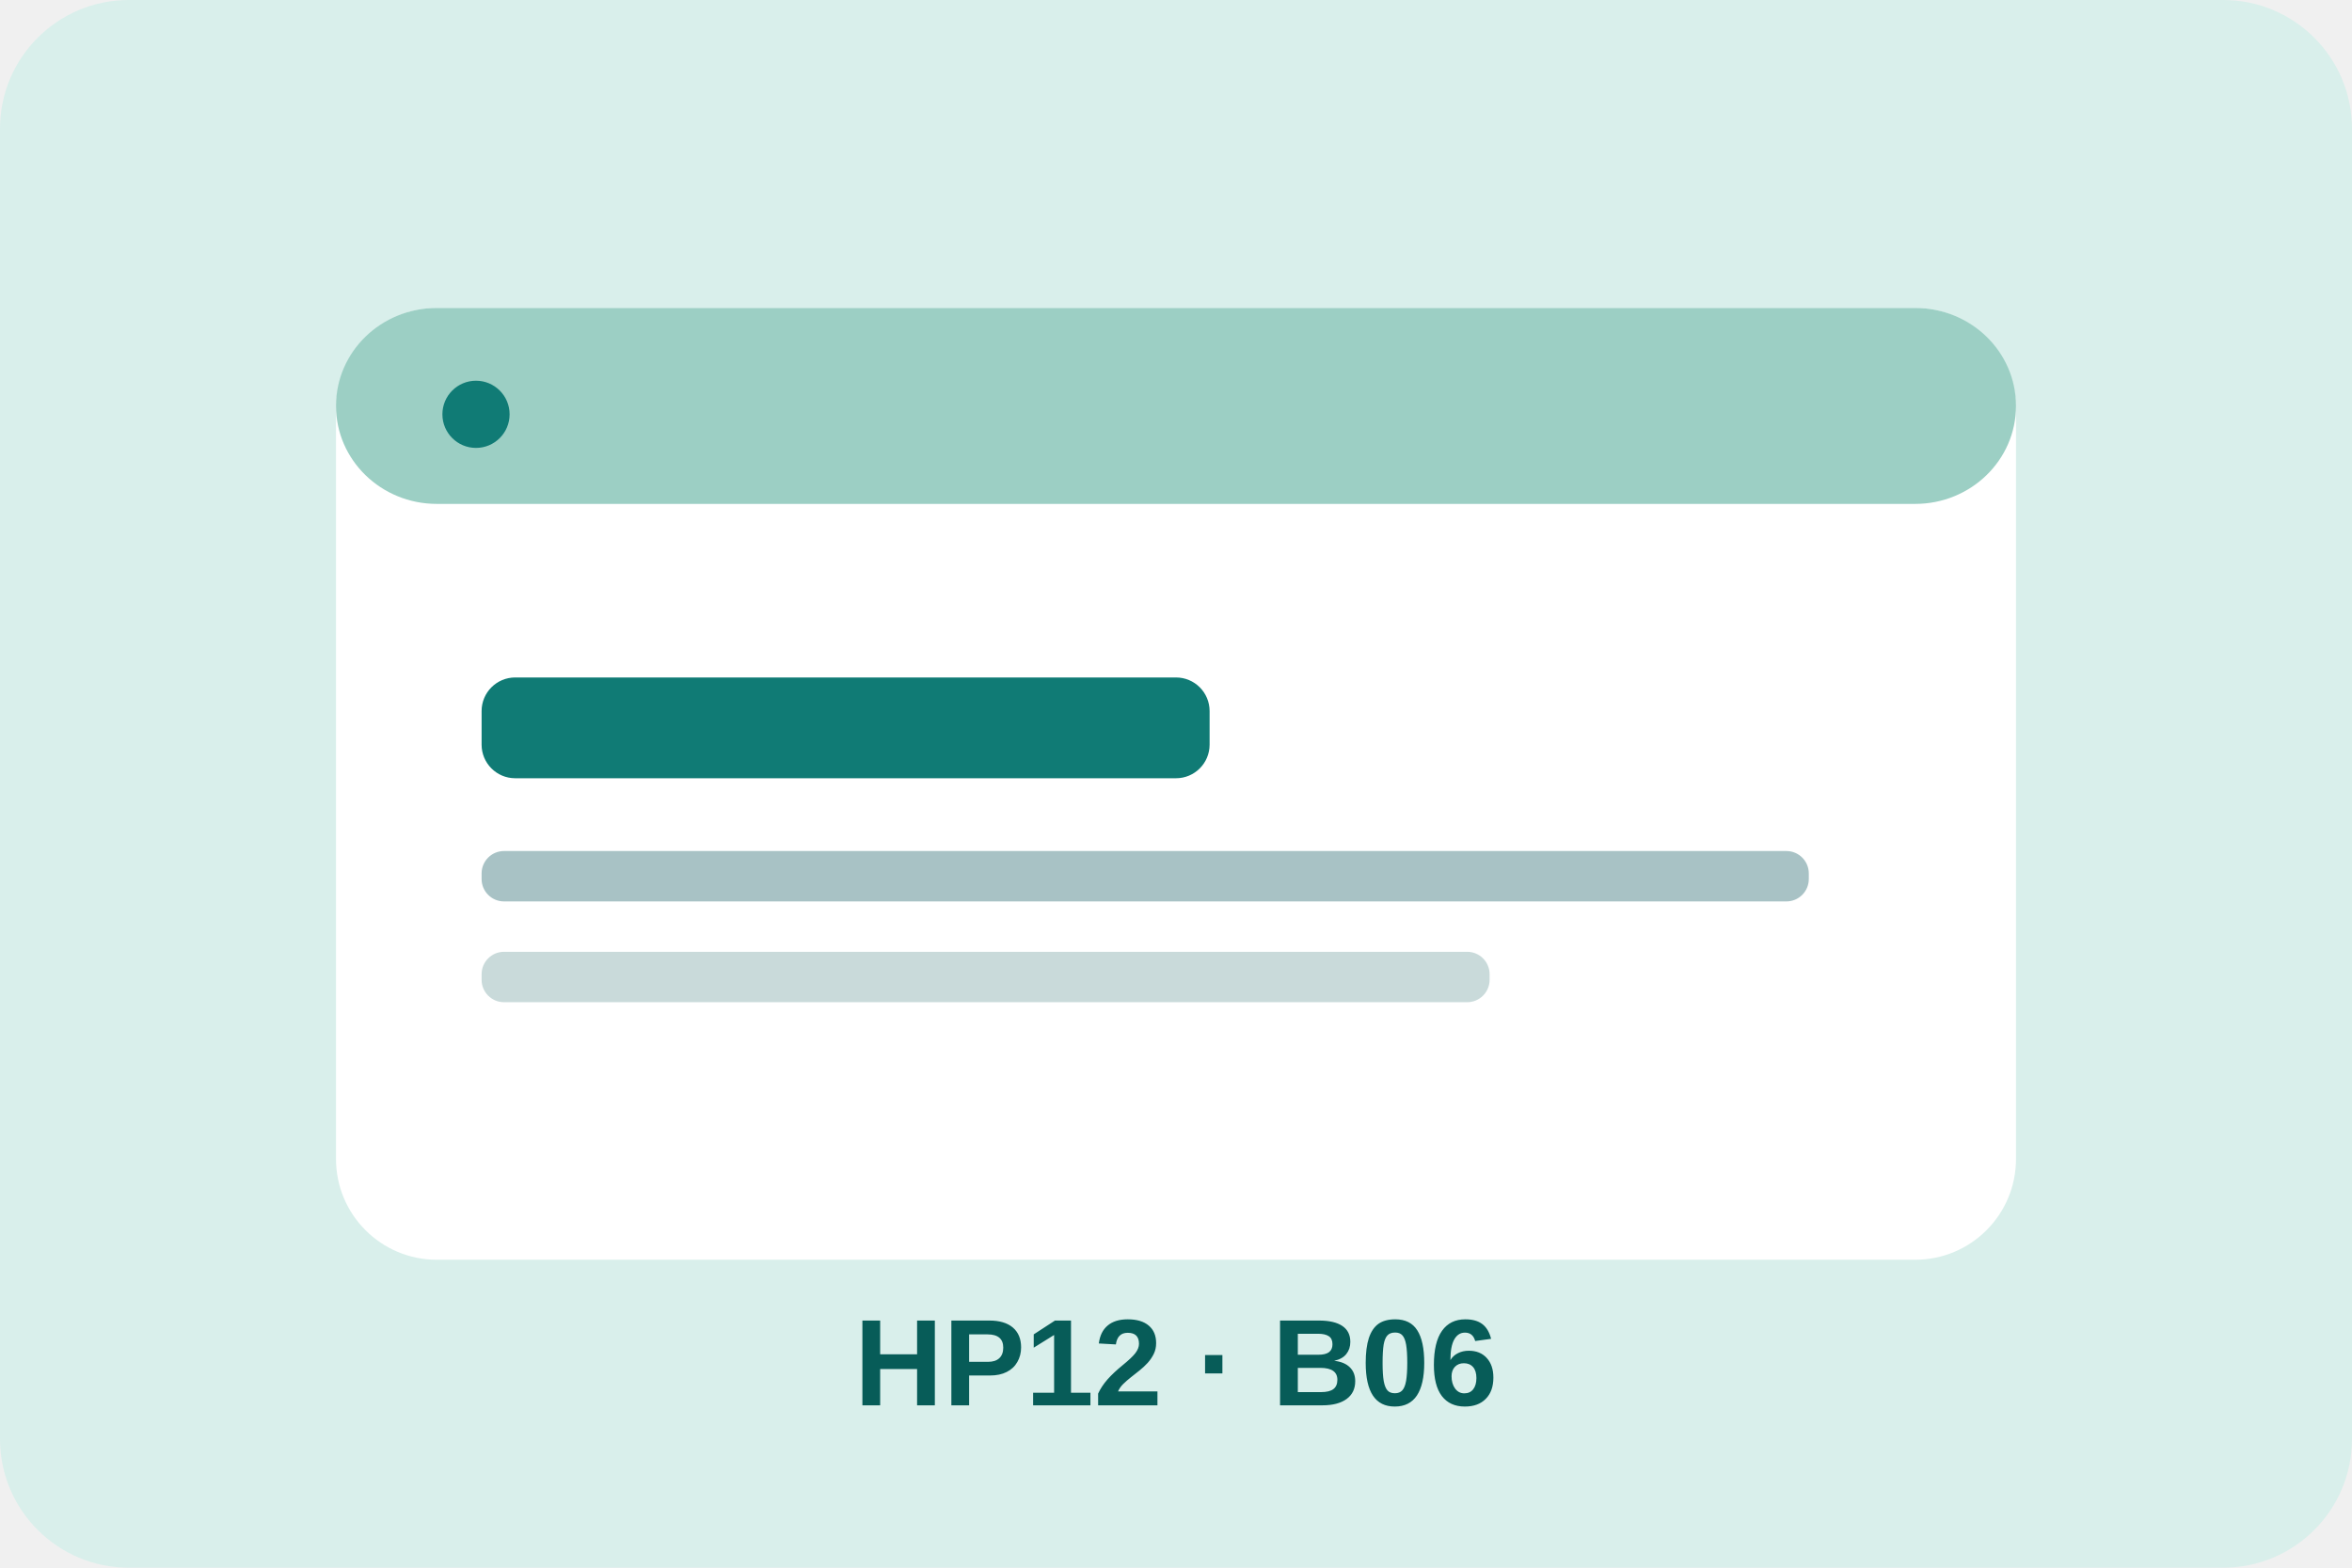
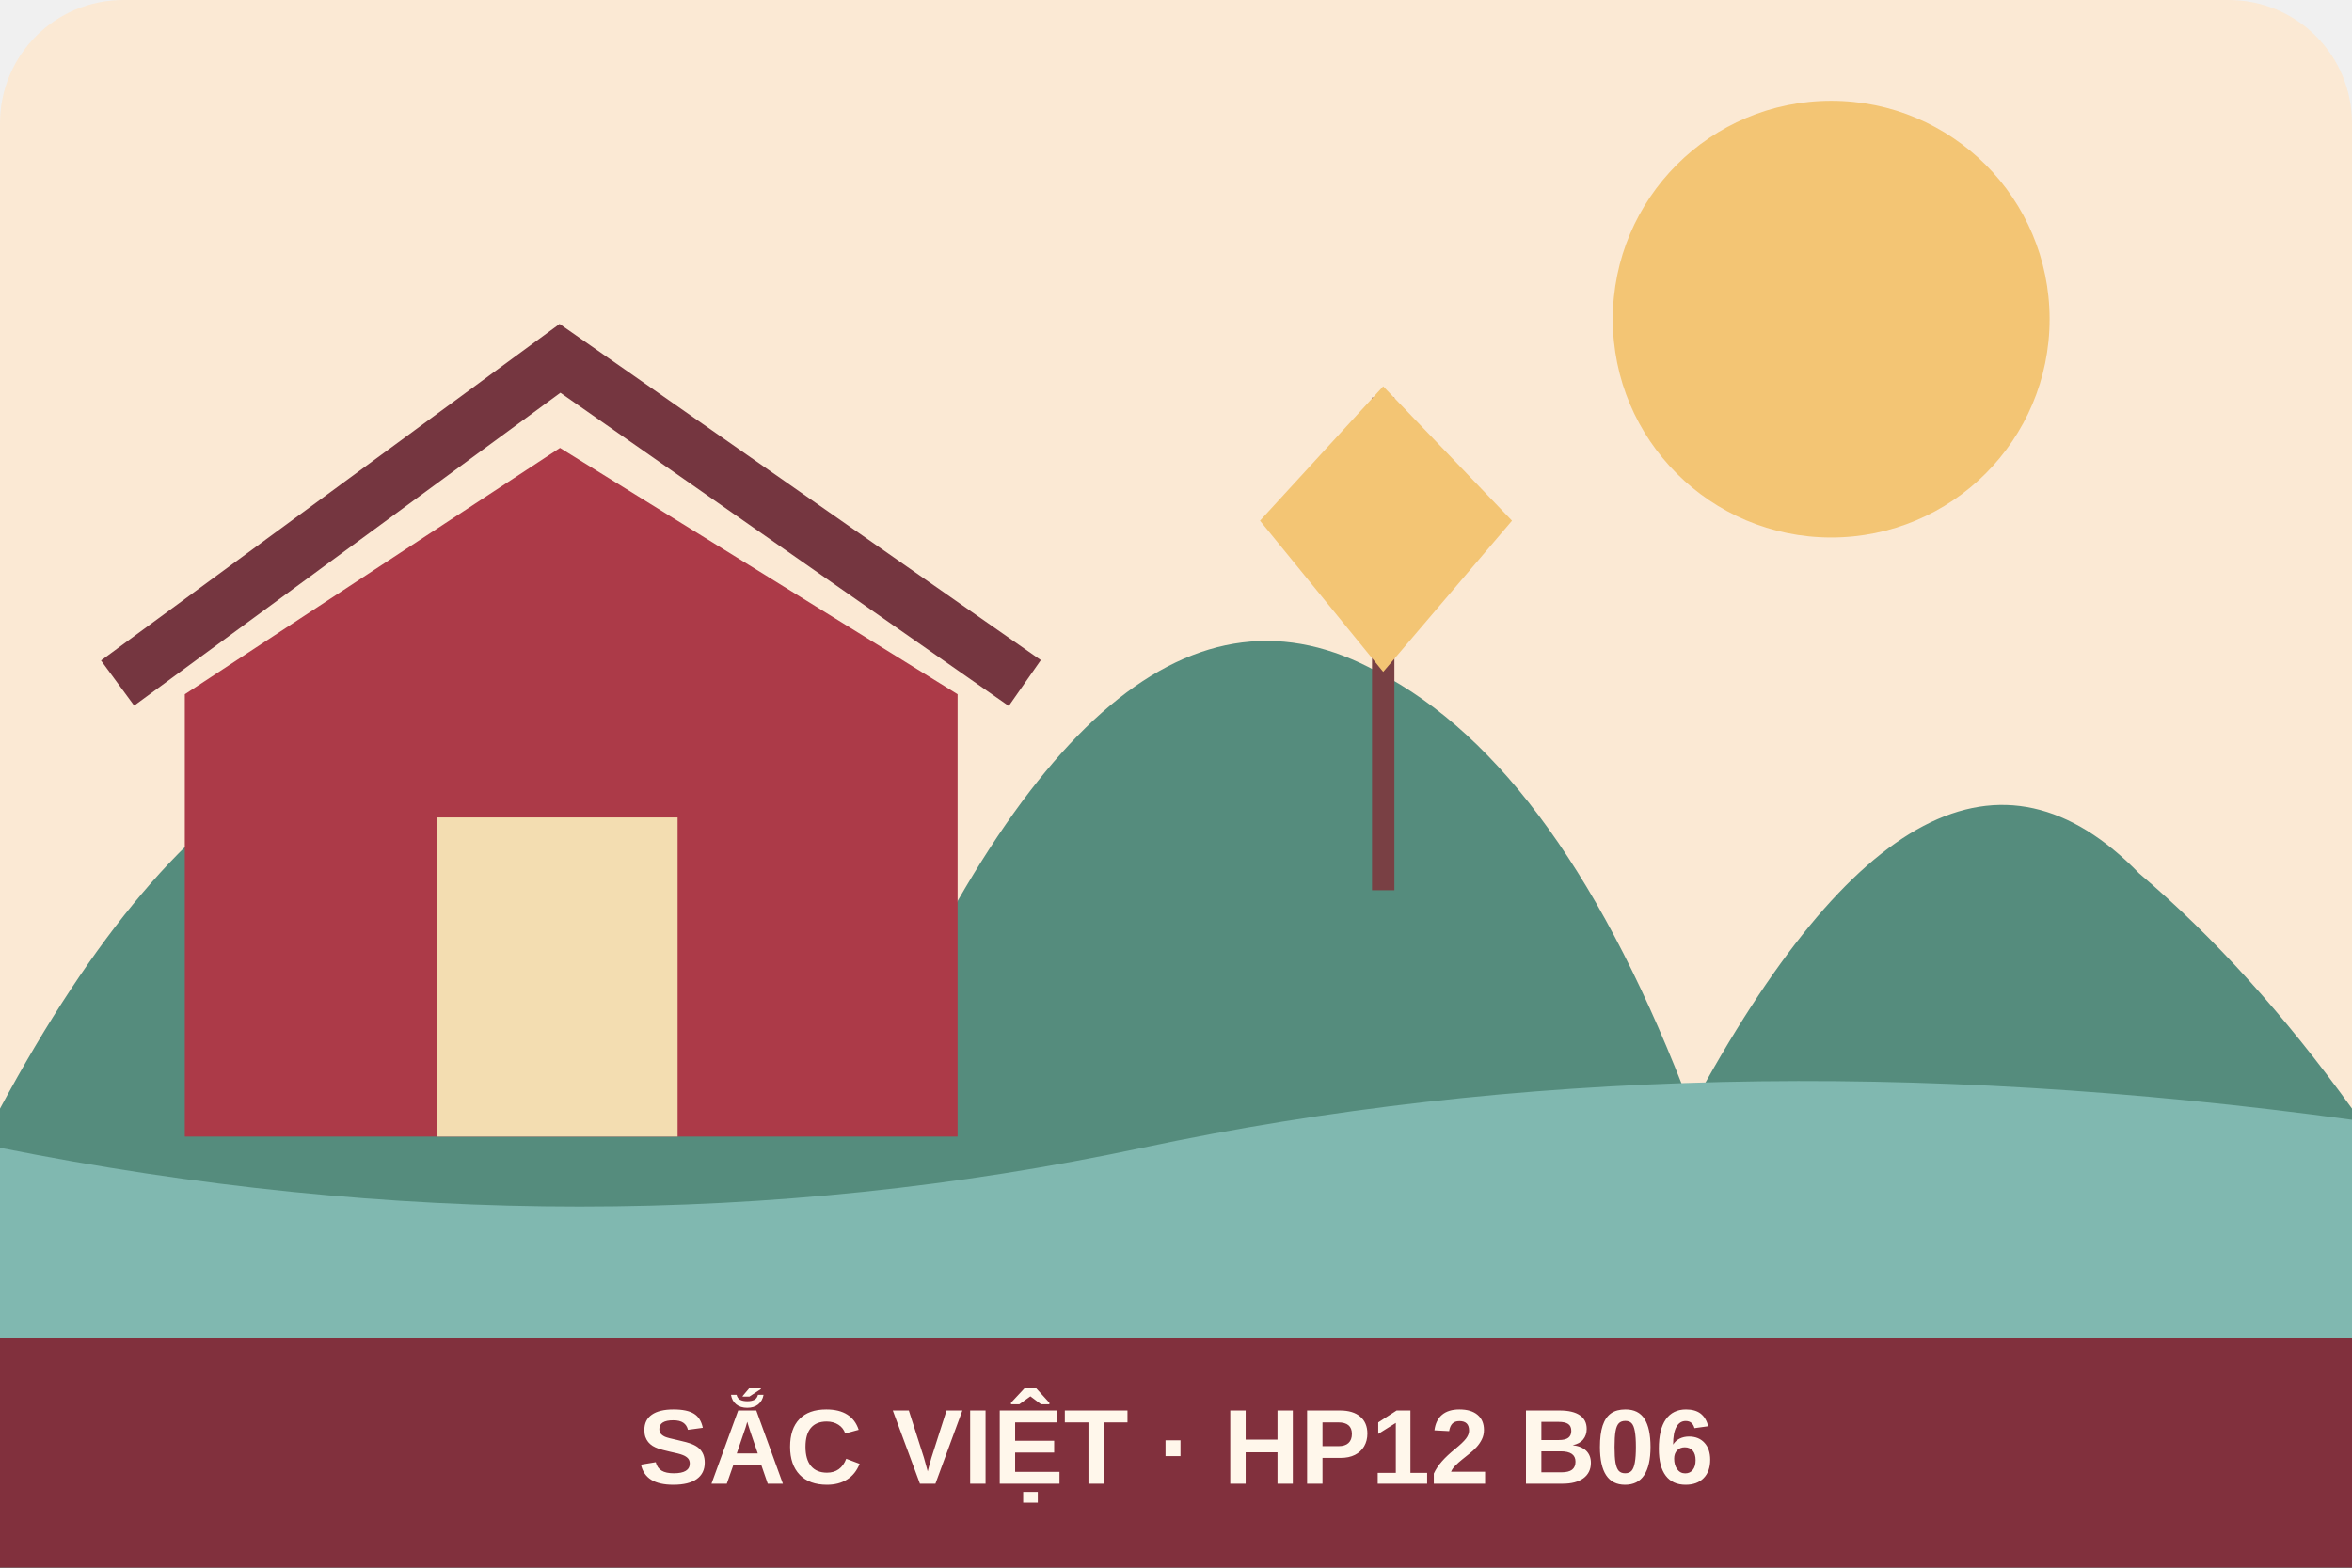
- <svg xmlns="http://www.w3.org/2000/svg" width="420" height="280" viewBox="0 0 420 280">
-   <rect width="420" height="280" rx="23" fill="#d9efeb" />
-   <rect x="60" y="55" width="300" height="170" rx="18" fill="white" />
-   <rect x="60" y="55" width="300" height="35" rx="18" fill="#9ccfc4" />
-   <circle cx="85" cy="74" r="6" fill="#107b75" />
-   <rect x="86" y="121" width="130" height="18" rx="6" fill="#107b75" />
-   <rect x="86" y="152" width="237" height="9" rx="4" fill="#a8c2c5" />
-   <rect x="86" y="170" width="180" height="9" rx="4" fill="#c9dada" />
-   <text x="210" y="251" text-anchor="middle" font-family="Arial,sans-serif" font-weight="bold" font-size="22" fill="#075c58">HP12 · B06</text>
+ <svg xmlns="http://www.w3.org/2000/svg" viewBox="0 0 420 280" role="img" aria-label="Minh họa di sản Việt Nam bài B06">
+   <rect width="420" height="280" rx="22" fill="#fbe9d4" />
+   <circle cx="327" cy="57" r="39" fill="#f3c574" />
+   <path d="M0 198q50-93 106-57 27 22 47 57 44-105 93-78 33 17 56 78 43-80 80-42 20 17 38 42v82H0z" fill="#558c7d" />
+   <path d="M0 205q105 21 204 0t216-5v80H0z" fill="#80b8b0" />
+   <path d="M33 203v-79l67-44 71 44v79" fill="#ac3a48" />
+   <path d="M21 122l79-58 83 58" fill="none" stroke="#753640" stroke-width="10" />
+   <path d="M78 203v-57h43v57" fill="#f3ddb1" />
+   <path d="M247 159v-88" stroke="#794044" stroke-width="4" />
+   <path d="M225 93l22-24 23 24-23 27z" fill="#f3c574" />
+   <rect y="239" width="420" height="41" fill="#81303d" />
+   <text x="210" y="265" font-family="Arial" font-size="19" font-weight="bold" text-anchor="middle" fill="#fff7eb">SẮC VIỆT · HP12 B06</text>
</svg>
